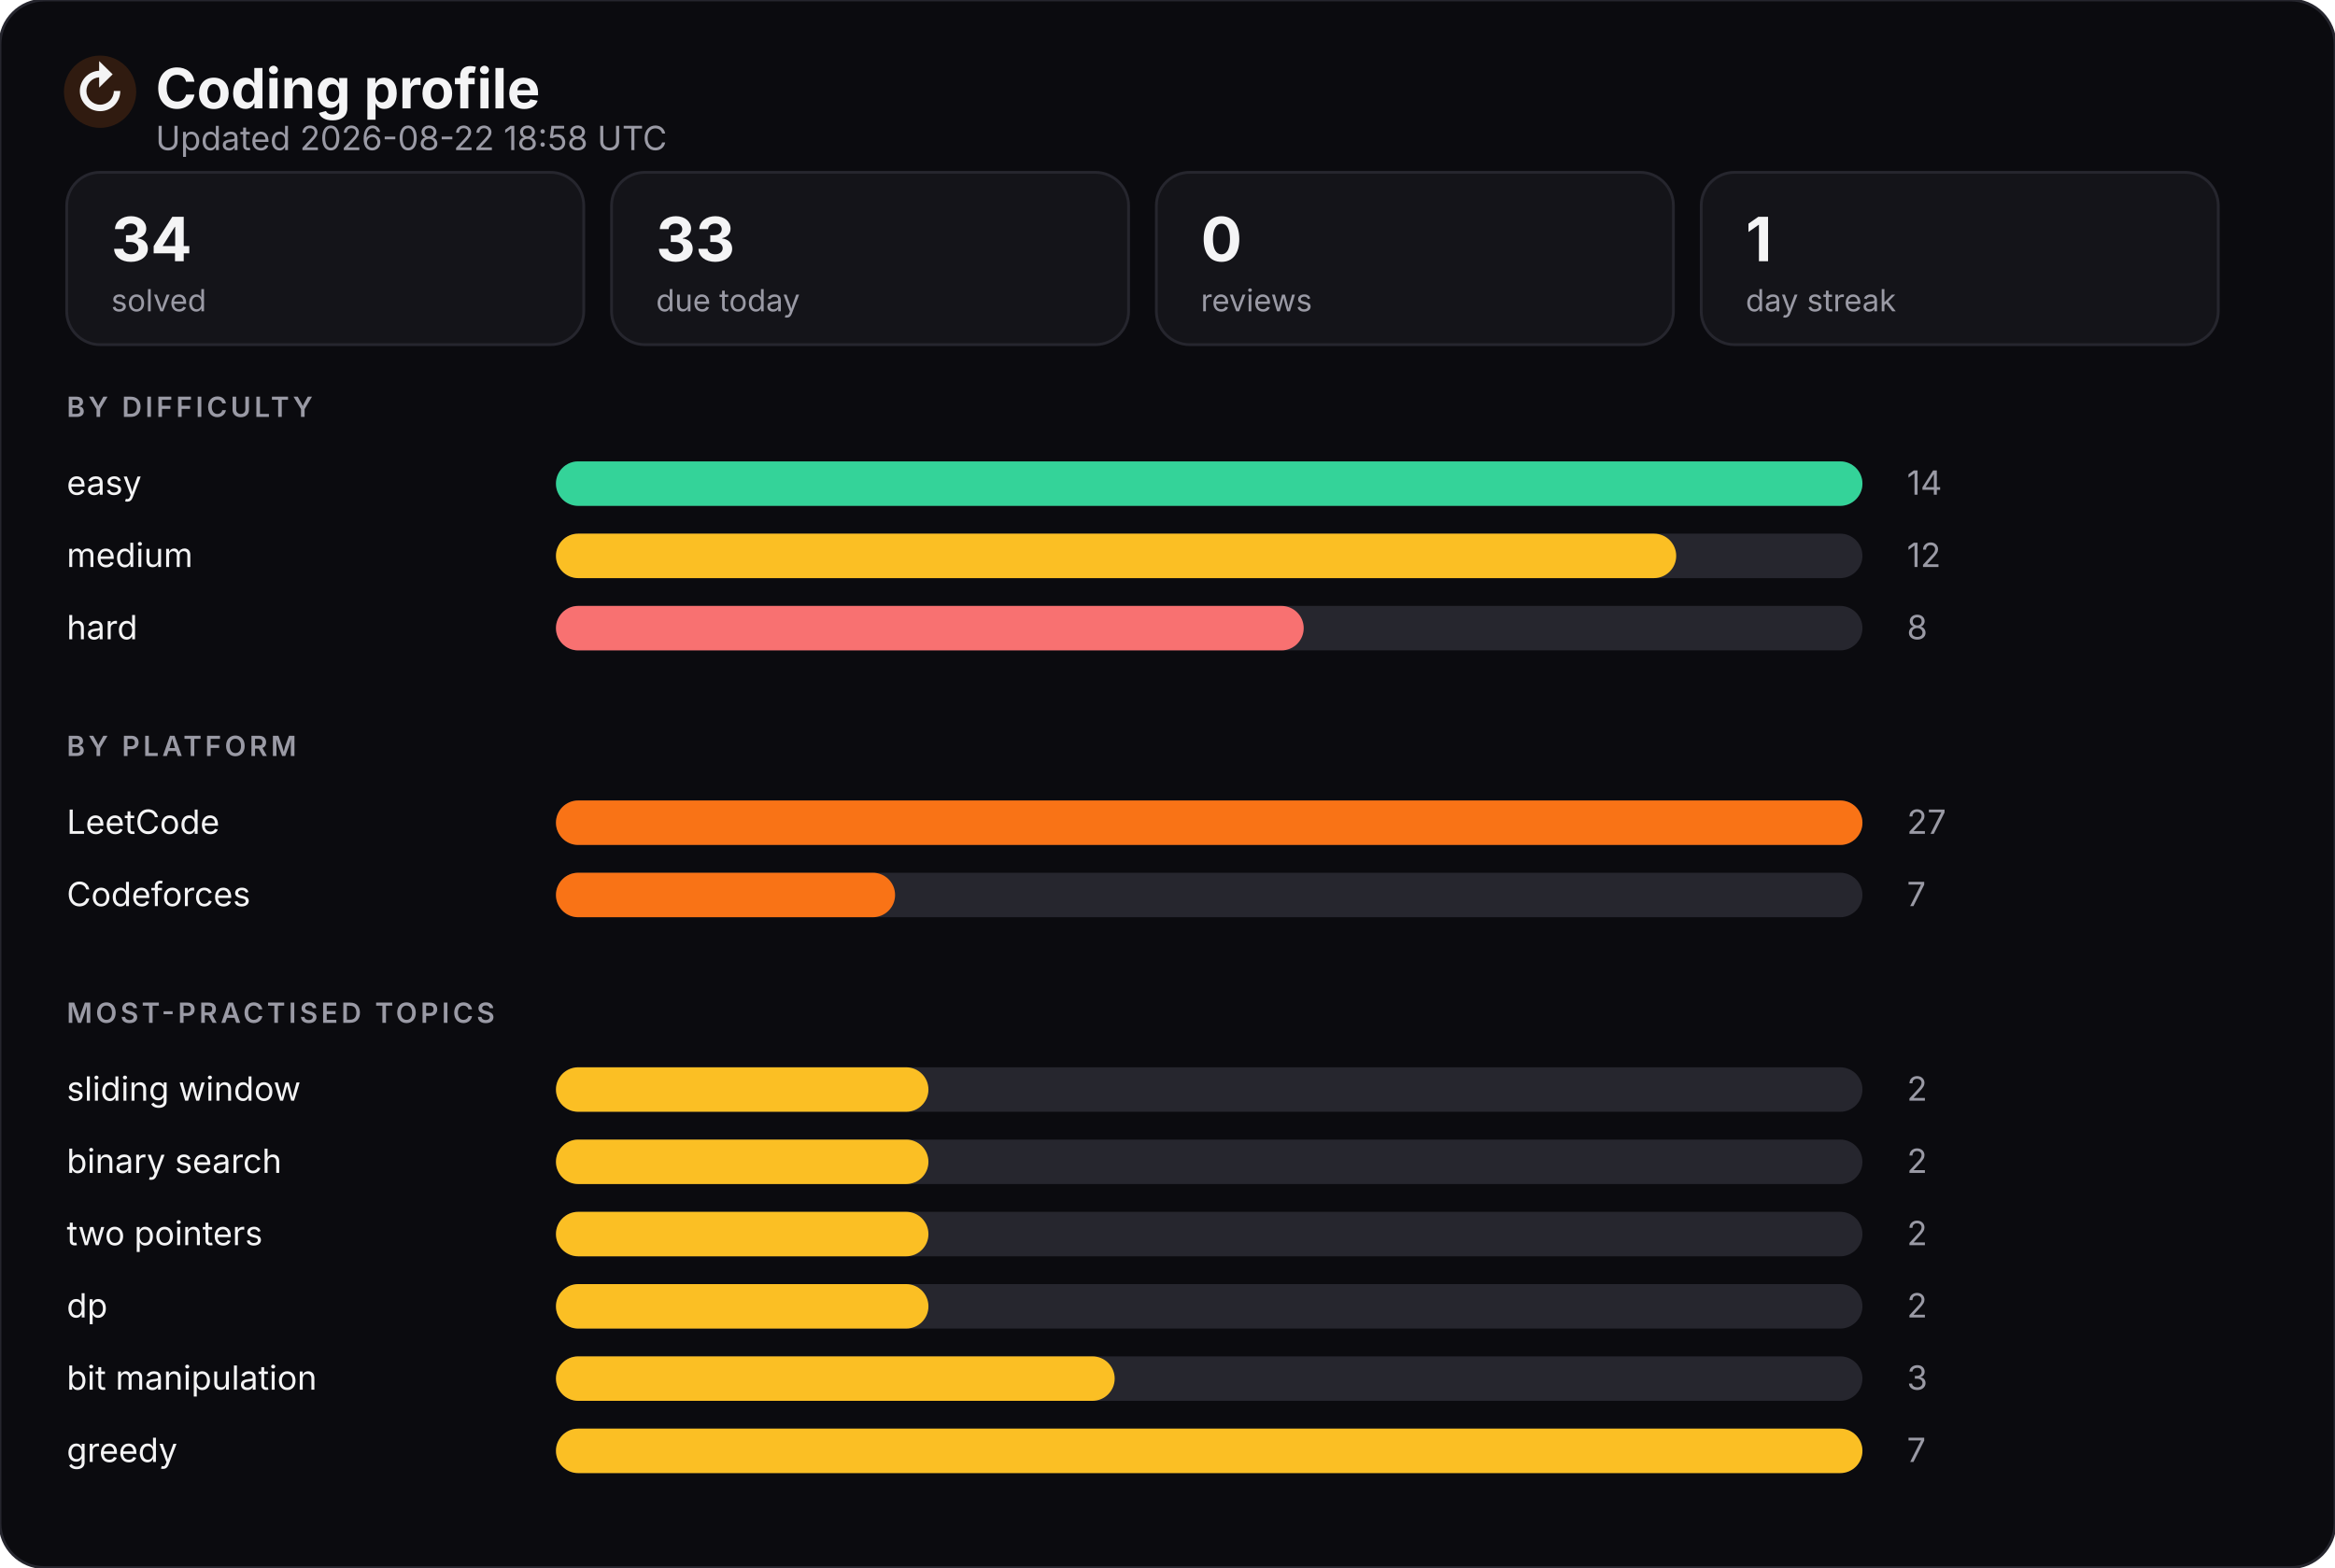
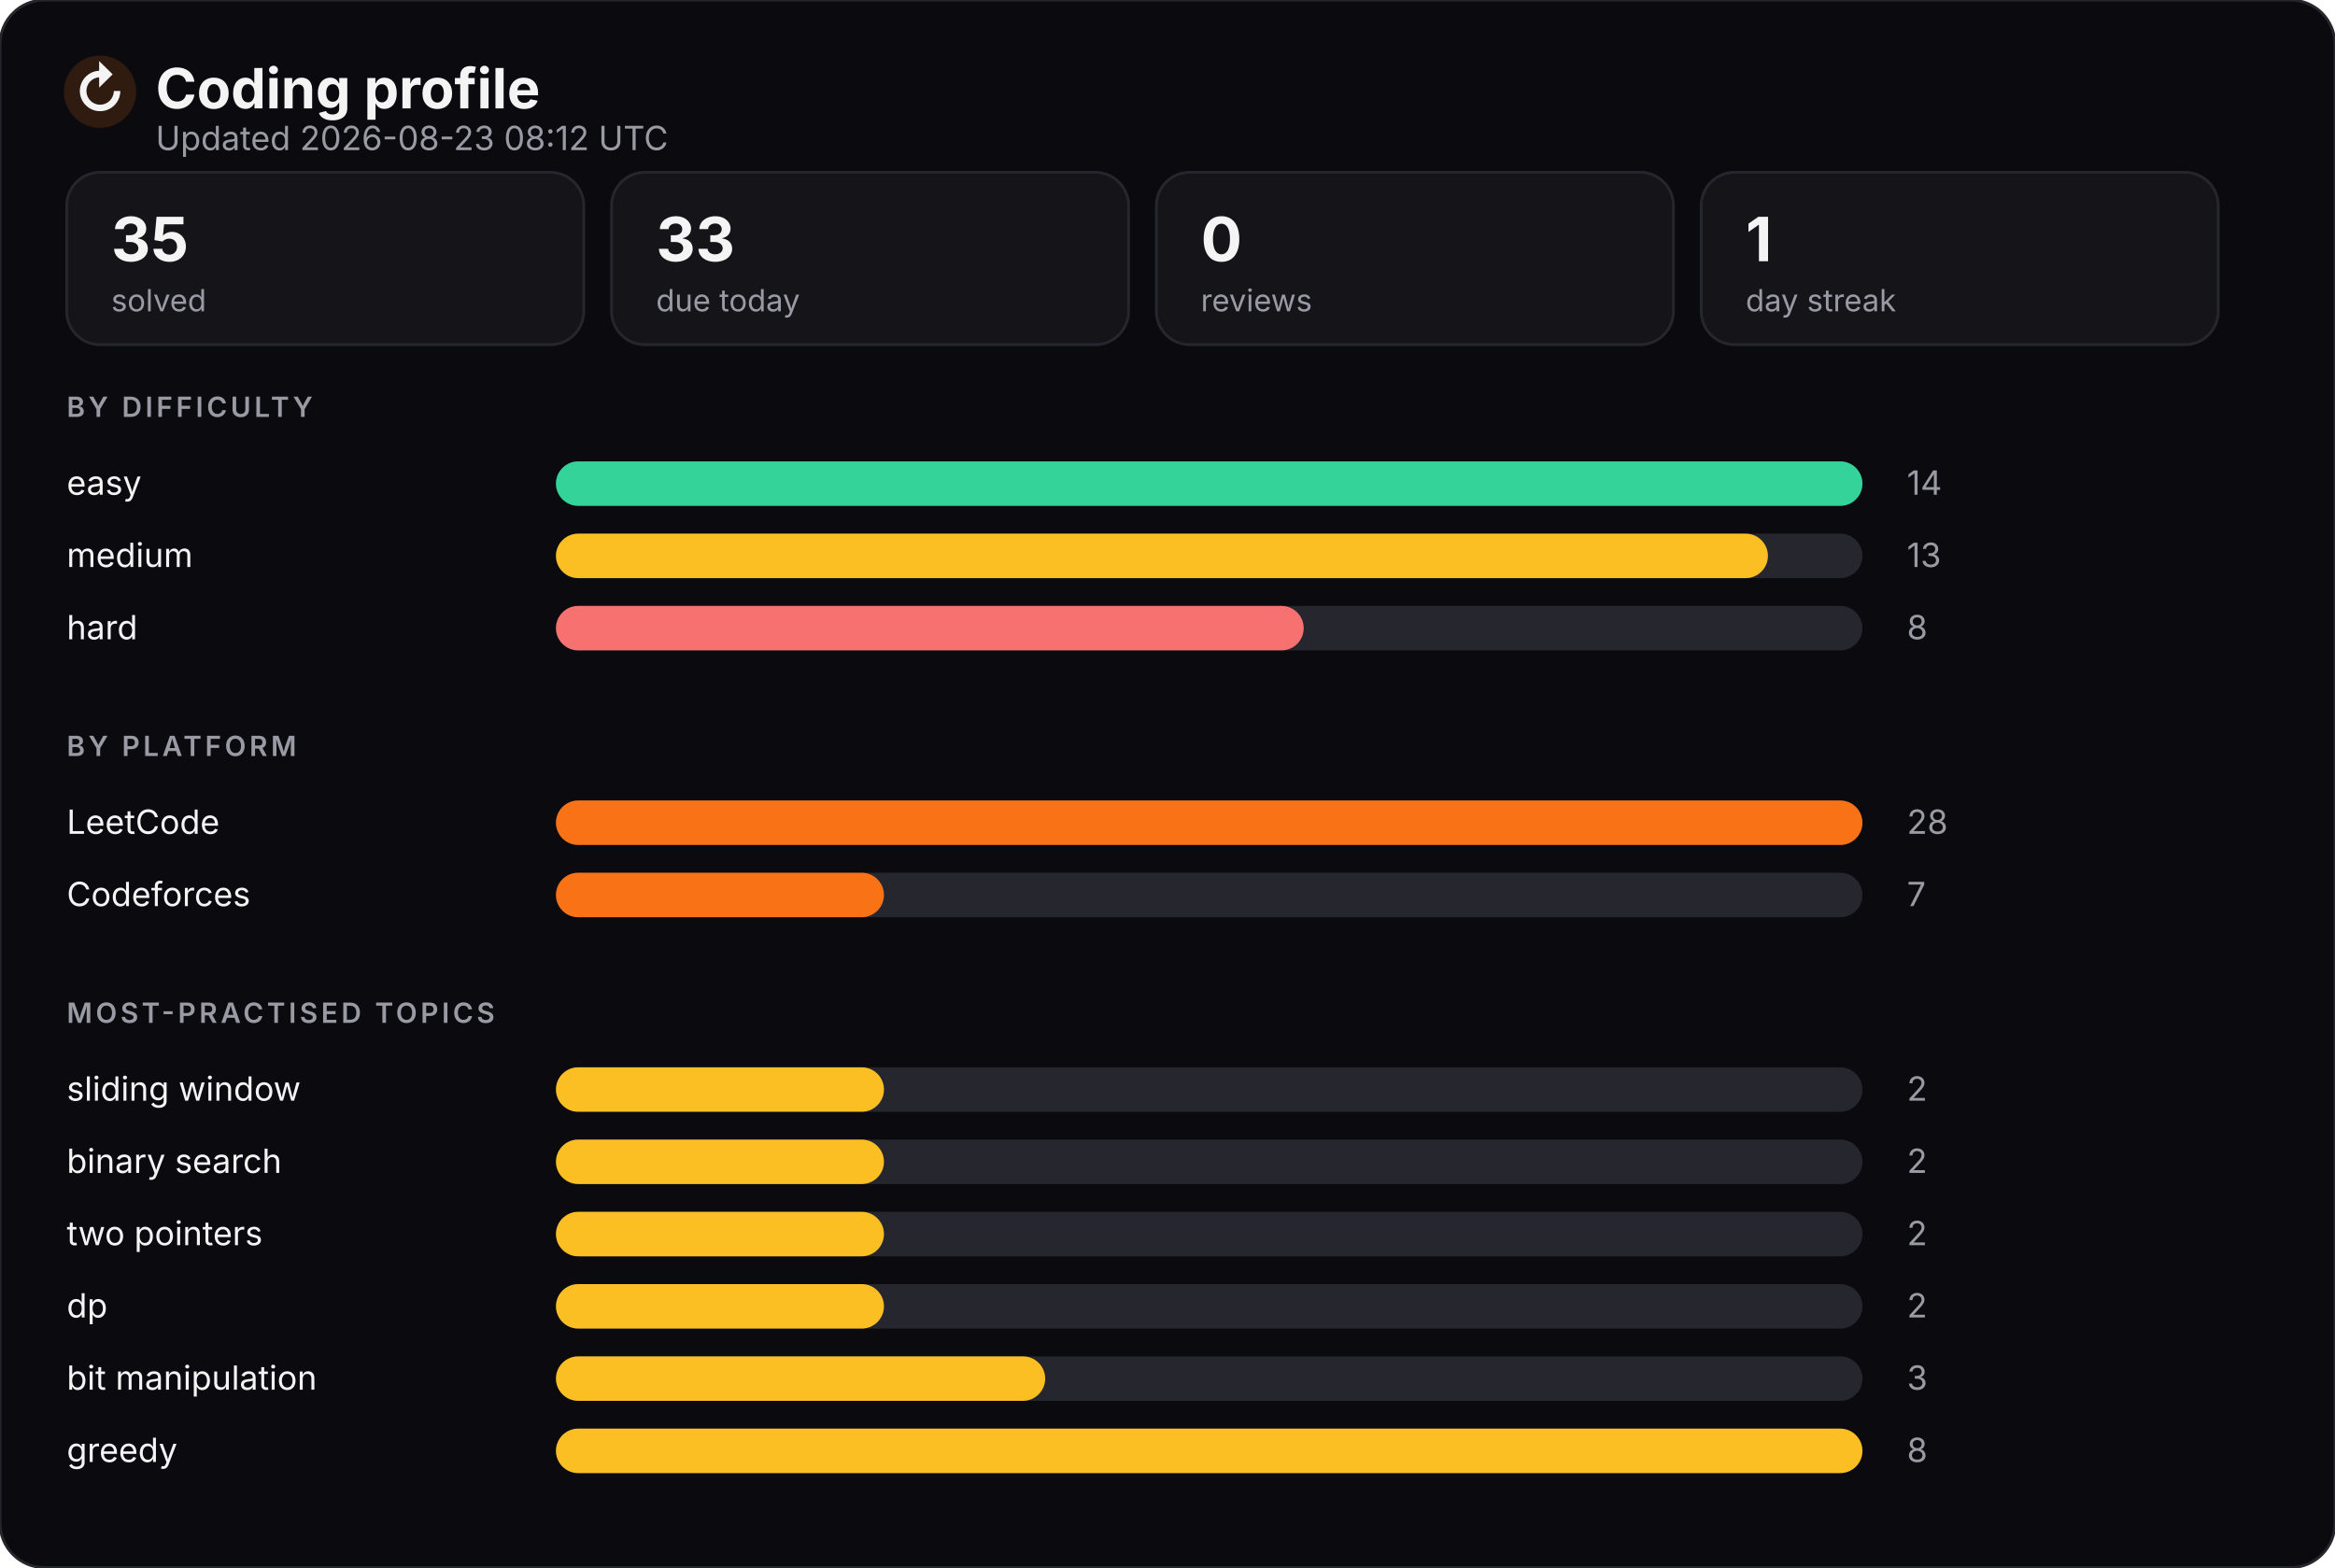
<svg xmlns="http://www.w3.org/2000/svg" width="840" height="564" viewBox="0 0 840 564" role="img" aria-label="Coding profile">
  <style>
    text { font-family: -apple-system, BlinkMacSystemFont, "Segoe UI", Inter, sans-serif; }
    .title { fill: #f4f4f5; font-size: 20px; font-weight: 700; }
    .subtitle { fill: #9a9aa5; font-size: 12px; }
    .section { fill: #9a9aa5; font-size: 10px; letter-spacing: 0.12em; font-weight: 600; }
    .label { fill: #f4f4f5; font-size: 12px; }
    .value { fill: #9a9aa5; font-size: 12px; }
    .tileValue { fill: #f4f4f5; font-size: 22px; font-weight: 700; }
    .tileLabel { fill: #9a9aa5; font-size: 11px; }

    .bar { transform-origin: 200px center; animation: grow 900ms cubic-bezier(.2,.8,.2,1) both; }
    .tile { animation: rise 600ms cubic-bezier(.2,.8,.2,1) both; }
    @keyframes grow { from { transform: scaleX(0); } to { transform: scaleX(1); } }
    @keyframes rise { from { opacity: 0; transform: translateY(6px); } to { opacity: 1; transform: none; } }
    @media (prefers-reduced-motion: reduce) {
      .bar, .tile { animation: none; }
    }
  </style>
  <rect width="840" height="564" rx="16" fill="#0b0b0f" stroke="#26262e" />
  <circle cx="36" cy="33" r="13" fill="#f97316" opacity="0.16" />
  <text x="36" y="40" class="title" fill="#f97316" text-anchor="middle">↻</text>
  <text x="56" y="39" class="title">Coding profile</text>
-   <text x="56" y="54" class="subtitle">Updated 2026-08-22 18:58 UTC</text>
+   <text x="56" y="54" class="subtitle">Updated 2026-08-23 08:12 UTC</text>
  <g class="tile" style="animation-delay:0s">
    <rect x="24" y="62" width="186" height="62" rx="12" fill="#141419" stroke="#26262e" />
-     <text x="40" y="94" class="tileValue">34</text>
+     <text x="40" y="94" class="tileValue">35</text>
    <text x="40" y="112" class="tileLabel">solved</text>
  </g>
  <g class="tile" style="animation-delay:0.06s">
    <rect x="220" y="62" width="186" height="62" rx="12" fill="#141419" stroke="#26262e" />
    <text x="236" y="94" class="tileValue">33</text>
    <text x="236" y="112" class="tileLabel">due today</text>
  </g>
  <g class="tile" style="animation-delay:0.12s">
    <rect x="416" y="62" width="186" height="62" rx="12" fill="#141419" stroke="#26262e" />
    <text x="432" y="94" class="tileValue">0</text>
    <text x="432" y="112" class="tileLabel">reviews</text>
  </g>
  <g class="tile" style="animation-delay:0.18s">
    <rect x="612" y="62" width="186" height="62" rx="12" fill="#141419" stroke="#26262e" />
    <text x="628" y="94" class="tileValue">1</text>
    <text x="628" y="112" class="tileLabel">day streak</text>
  </g>
  <text x="24" y="150" class="section">BY DIFFICULTY</text>
  <text x="24" y="178" class="label">easy</text>
  <rect x="200" y="166" width="470" height="16" rx="8" fill="#26262e" />
  <rect x="200" y="166" width="470" height="16" rx="8" fill="#34d399" class="bar" style="animation-delay:0s" />
  <text x="686" y="178" class="value">14</text>
  <text x="24" y="204" class="label">medium</text>
  <rect x="200" y="192" width="470" height="16" rx="8" fill="#26262e" />
-   <rect x="200" y="192" width="403" height="16" rx="8" fill="#fbbf24" class="bar" style="animation-delay:0.08s" />
-   <text x="686" y="204" class="value">12</text>
+   <rect x="200" y="192" width="436" height="16" rx="8" fill="#fbbf24" class="bar" style="animation-delay:0.08s" />
+   <text x="686" y="204" class="value">13</text>
  <text x="24" y="230" class="label">hard</text>
  <rect x="200" y="218" width="470" height="16" rx="8" fill="#26262e" />
  <rect x="200" y="218" width="269" height="16" rx="8" fill="#f87171" class="bar" style="animation-delay:0.16s" />
  <text x="686" y="230" class="value">8</text>
  <text x="24" y="272" class="section">BY PLATFORM</text>
  <text x="24" y="300" class="label">LeetCode</text>
  <rect x="200" y="288" width="470" height="16" rx="8" fill="#26262e" />
  <rect x="200" y="288" width="470" height="16" rx="8" fill="#f97316" class="bar" style="animation-delay:0.24s" />
-   <text x="686" y="300" class="value">27</text>
+   <text x="686" y="300" class="value">28</text>
  <text x="24" y="326" class="label">Codeforces</text>
  <rect x="200" y="314" width="470" height="16" rx="8" fill="#26262e" />
-   <rect x="200" y="314" width="122" height="16" rx="8" fill="#f97316" class="bar" style="animation-delay:0.32s" />
+   <rect x="200" y="314" width="118" height="16" rx="8" fill="#f97316" class="bar" style="animation-delay:0.32s" />
  <text x="686" y="326" class="value">7</text>
  <text x="24" y="368" class="section">MOST-PRACTISED TOPICS</text>
  <text x="24" y="396" class="label">sliding window</text>
  <rect x="200" y="384" width="470" height="16" rx="8" fill="#26262e" />
-   <rect x="200" y="384" width="134" height="16" rx="8" fill="#fbbf24" class="bar" style="animation-delay:0.4s" />
+   <rect x="200" y="384" width="118" height="16" rx="8" fill="#fbbf24" class="bar" style="animation-delay:0.4s" />
  <text x="686" y="396" class="value">2</text>
  <text x="24" y="422" class="label">binary search</text>
  <rect x="200" y="410" width="470" height="16" rx="8" fill="#26262e" />
-   <rect x="200" y="410" width="134" height="16" rx="8" fill="#fbbf24" class="bar" style="animation-delay:0.48s" />
+   <rect x="200" y="410" width="118" height="16" rx="8" fill="#fbbf24" class="bar" style="animation-delay:0.48s" />
  <text x="686" y="422" class="value">2</text>
  <text x="24" y="448" class="label">two pointers</text>
  <rect x="200" y="436" width="470" height="16" rx="8" fill="#26262e" />
-   <rect x="200" y="436" width="134" height="16" rx="8" fill="#fbbf24" class="bar" style="animation-delay:0.56s" />
+   <rect x="200" y="436" width="118" height="16" rx="8" fill="#fbbf24" class="bar" style="animation-delay:0.56s" />
  <text x="686" y="448" class="value">2</text>
  <text x="24" y="474" class="label">dp</text>
  <rect x="200" y="462" width="470" height="16" rx="8" fill="#26262e" />
-   <rect x="200" y="462" width="134" height="16" rx="8" fill="#fbbf24" class="bar" style="animation-delay:0.64s" />
+   <rect x="200" y="462" width="118" height="16" rx="8" fill="#fbbf24" class="bar" style="animation-delay:0.64s" />
  <text x="686" y="474" class="value">2</text>
  <text x="24" y="500" class="label">bit manipulation</text>
  <rect x="200" y="488" width="470" height="16" rx="8" fill="#26262e" />
-   <rect x="200" y="488" width="201" height="16" rx="8" fill="#fbbf24" class="bar" style="animation-delay:0.72s" />
+   <rect x="200" y="488" width="176" height="16" rx="8" fill="#fbbf24" class="bar" style="animation-delay:0.72s" />
  <text x="686" y="500" class="value">3</text>
  <text x="24" y="526" class="label">greedy</text>
  <rect x="200" y="514" width="470" height="16" rx="8" fill="#26262e" />
  <rect x="200" y="514" width="470" height="16" rx="8" fill="#fbbf24" class="bar" style="animation-delay:0.8s" />
-   <text x="686" y="526" class="value">7</text>
+   <text x="686" y="526" class="value">8</text>
</svg>
